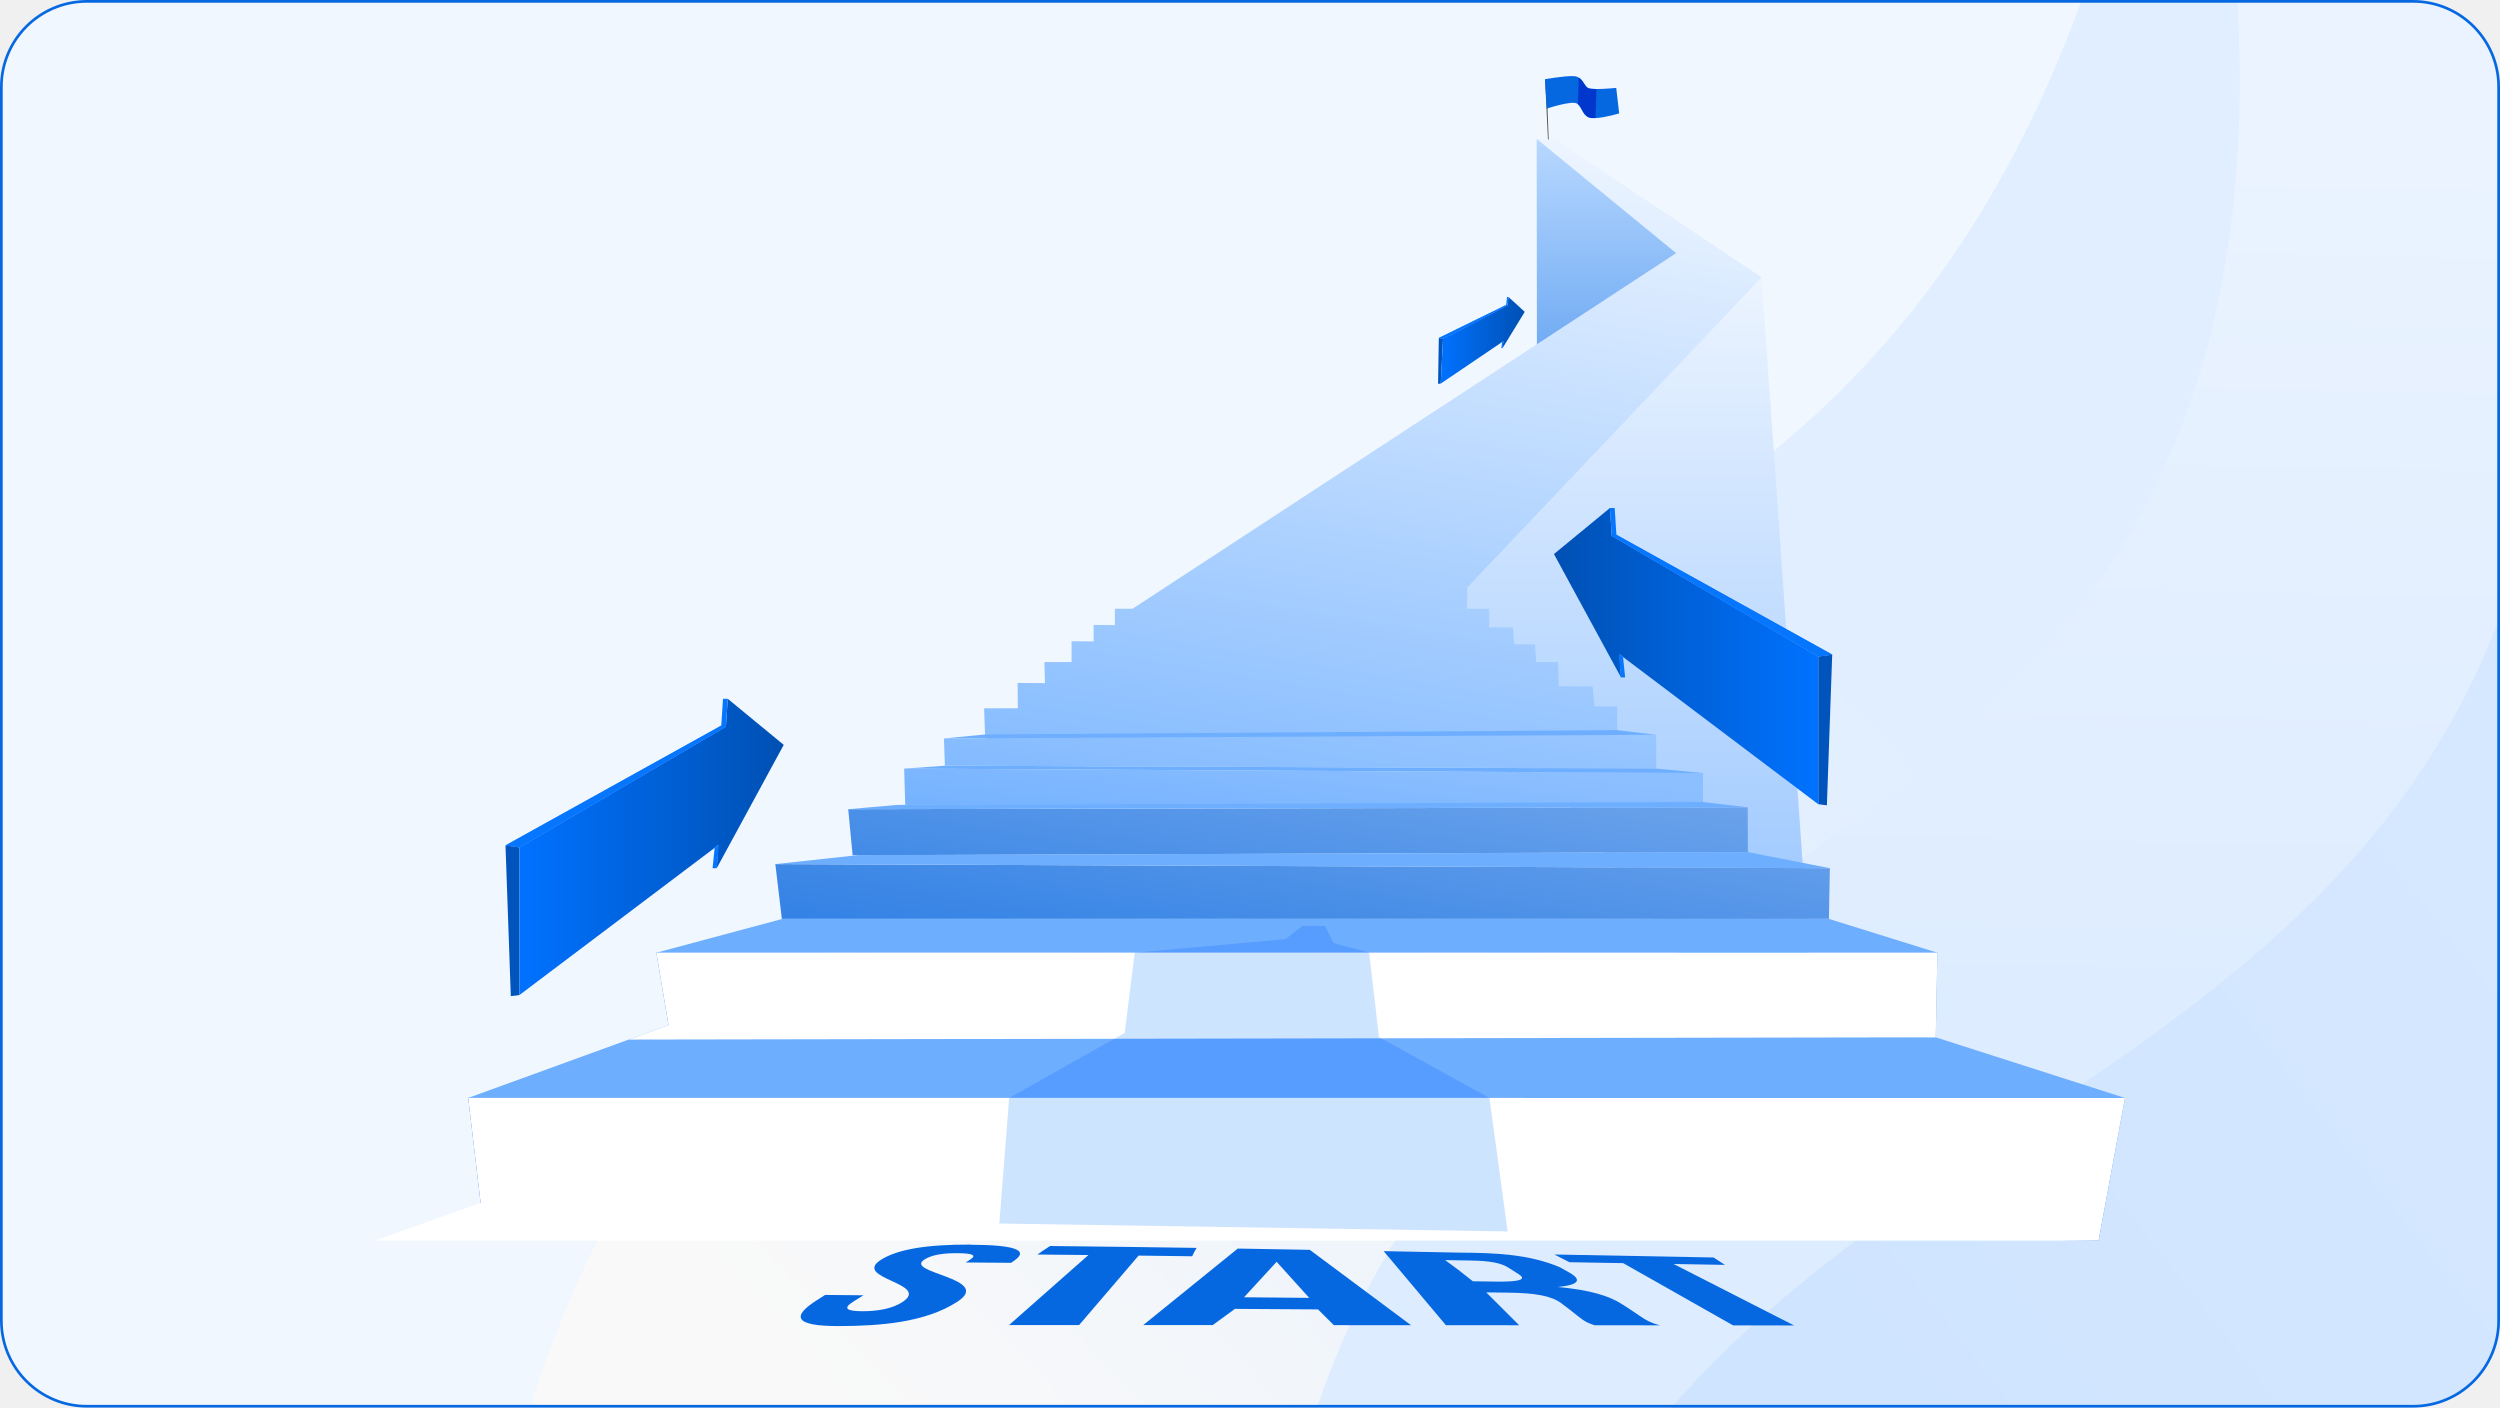
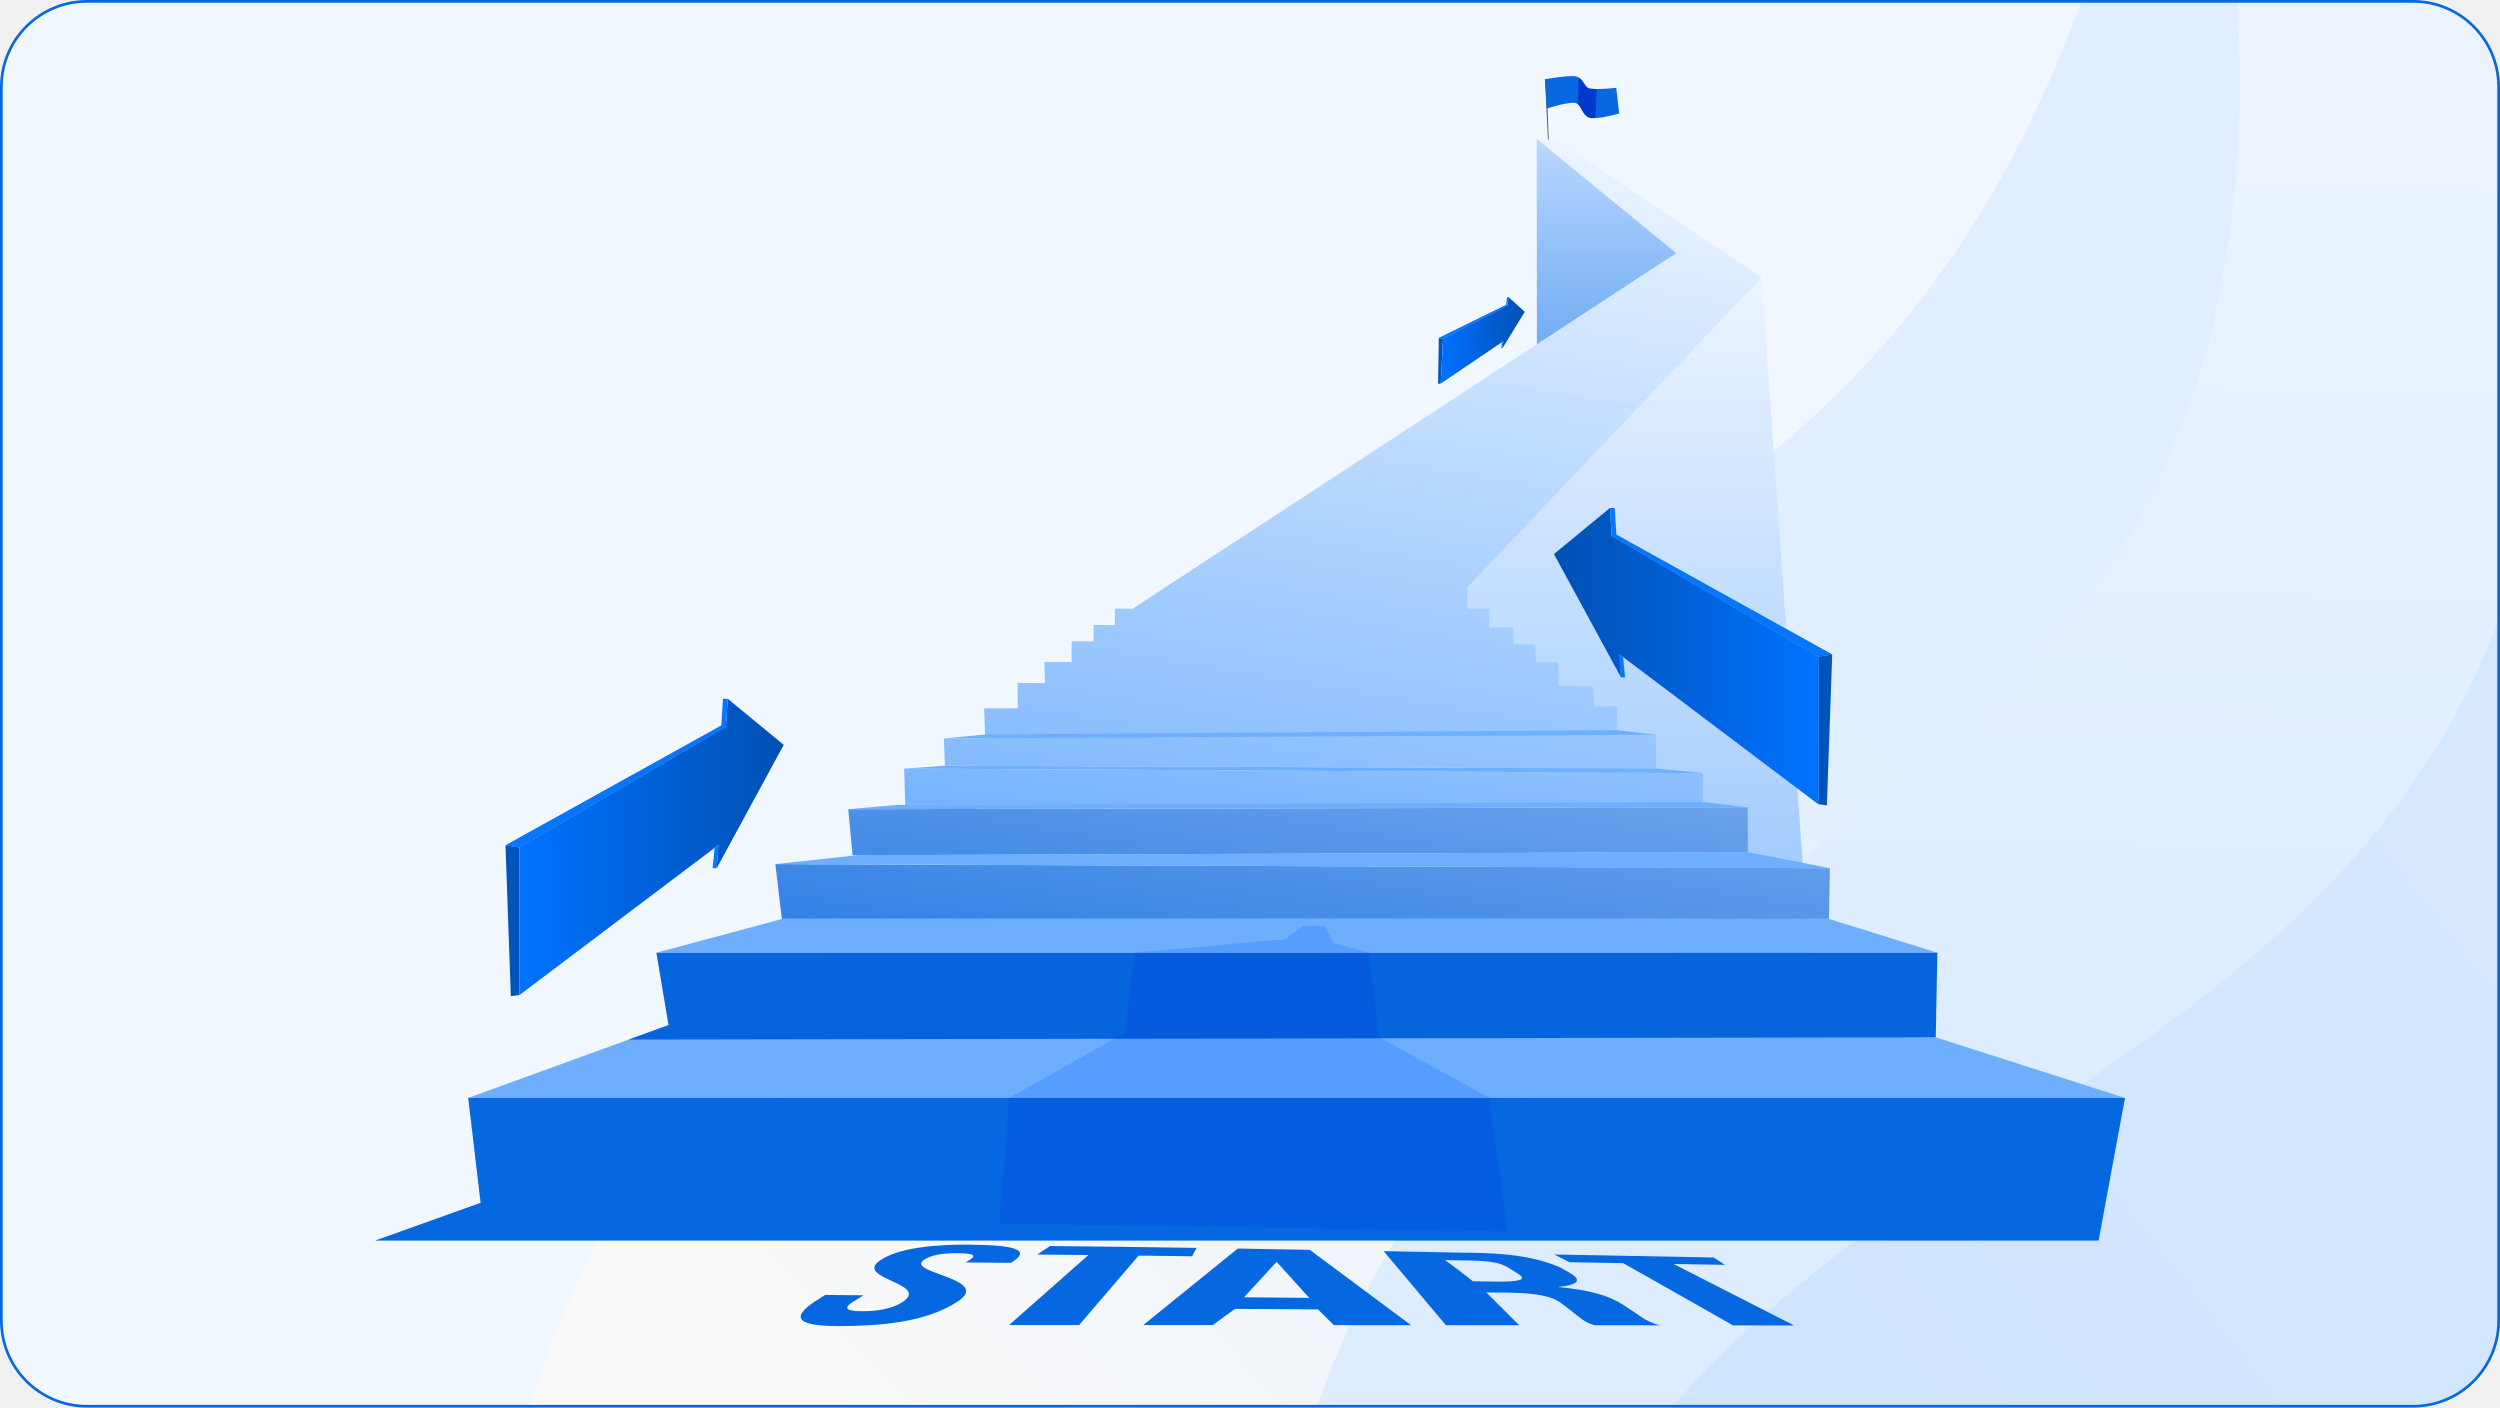
<svg xmlns="http://www.w3.org/2000/svg" width="920" height="518" viewBox="0 0 920 518" fill="none">
-   <g clip-path="url(#clip0_24673_49807)">
+   <g clip-path="url(#clip0_24752_42141)">
    <rect width="920" height="518" rx="32" fill="white" />
    <path d="M0 0H920V558.979H0V0Z" fill="#F1F7FF" />
-     <mask id="mask0_24673_49807" style="mask-type:luminance" maskUnits="userSpaceOnUse" x="431" y="0" width="489" height="559">
+     <mask id="mask0_24752_42141" style="mask-type:luminance" maskUnits="userSpaceOnUse" x="431" y="0" width="489" height="559">
      <path d="M431.44 558.979C488.248 288.544 807.223 338.102 824.299 27.093C824.798 17.988 823.943 8.939 823.245 0H920V305.418V558.979H431.44Z" fill="white" />
    </mask>
-     <g mask="url(#mask0_24673_49807)">
-       <path d="M431.44 0H920V558.979H431.44V0Z" fill="url(#paint0_linear_24673_49807)" />
+     <g mask="url(#mask0_24752_42141)">
+       <path d="M431.44 0H920V558.979H431.44V0Z" fill="url(#paint0_linear_24752_42141)" />
    </g>
-     <mask id="mask1_24673_49807" style="mask-type:luminance" maskUnits="userSpaceOnUse" x="183" y="0" width="642" height="559">
+     <mask id="mask1_24752_42141" style="mask-type:luminance" maskUnits="userSpaceOnUse" x="183" y="0" width="642" height="559">
      <path d="M766.082 0H823.243C823.941 8.939 824.297 17.974 824.297 27.093C824.297 345.728 530.462 287.672 473.47 558.979H183.798C274.247 172.949 639.991 348.023 766.082 0Z" fill="white" />
    </mask>
-     <g mask="url(#mask1_24673_49807)">
-       <path d="M183.798 0H824.297V558.979H183.798V0Z" fill="url(#paint1_linear_24673_49807)" />
+     <g mask="url(#mask1_24752_42141)">
+       <path d="M183.798 0H824.297V558.979H183.798V0Z" fill="url(#paint1_linear_24752_42141)" />
    </g>
-     <mask id="mask2_24673_49807" style="mask-type:luminance" maskUnits="userSpaceOnUse" x="584" y="226" width="336" height="333">
+     <mask id="mask2_24752_42141" style="mask-type:luminance" maskUnits="userSpaceOnUse" x="584" y="226" width="336" height="333">
      <path d="M920 226.965V305.418V558.979H584.959C671.718 416.265 857.122 394.544 920 226.965Z" fill="white" />
    </mask>
-     <g mask="url(#mask2_24673_49807)">
-       <path d="M584.959 226.863H920V558.878H584.959V226.863Z" fill="url(#paint2_linear_24673_49807)" />
+     <g mask="url(#mask2_24752_42141)">
+       <path d="M584.959 226.863H920V558.878H584.959V226.863Z" fill="url(#paint2_linear_24752_42141)" />
    </g>
    <path fill-rule="evenodd" clip-rule="evenodd" d="M569.649 51.405L568.566 29.129L569.101 29.872L569.936 51.418L569.649 51.405Z" fill="#54554F" />
    <path fill-rule="evenodd" clip-rule="evenodd" d="M595.868 41.725C595.868 41.725 590.713 43.301 587.125 43.458C586.629 43.484 586.172 43.484 585.742 43.458C582.531 43.171 582.323 39.732 580.652 38.338C580.548 38.247 580.444 38.182 580.313 38.104C578.317 36.931 569.235 39.967 569.235 39.967L568.543 29.154C568.543 29.154 575.602 27.89 579.021 28.008C579.817 28.034 580.444 28.229 580.953 28.542C582.649 29.532 583.132 31.642 584.306 32.346C584.789 32.645 586.042 32.75 587.516 32.763C590.648 32.763 594.771 32.346 594.771 32.346L595.855 41.738L595.868 41.725Z" fill="#0668E1" />
    <g opacity="0.8" style="mix-blend-mode:multiply">
      <path fill-rule="evenodd" clip-rule="evenodd" d="M587.537 32.747L587.132 43.455C586.637 43.481 586.18 43.481 585.749 43.455C582.539 43.169 582.33 39.729 580.66 38.336C580.751 35.157 580.96 30.936 580.973 28.539C582.67 29.529 583.153 31.64 584.327 32.343C584.81 32.643 586.062 32.747 587.537 32.76V32.747Z" fill="#0668E1" />
    </g>
    <path d="M357.185 458.062C373.301 458.141 378.886 459.99 373.209 463.938C372.766 464.25 372.544 464.407 372.087 464.719C365.236 464.667 361.883 464.641 355.358 464.589C356.011 464.172 356.337 463.964 356.976 463.56C359.743 461.814 357.616 461.202 352.331 461.176C347.046 461.15 343.105 461.723 340.274 463.456C332.118 468.445 365.68 470.321 352.344 479.01C340.404 486.8 323.48 487.934 309.048 487.999C291.34 488.09 291.888 484.065 300.422 478.593C301.727 477.746 302.379 477.342 303.632 476.535C308.813 476.587 311.657 476.6 317.751 476.665C316.264 477.603 315.507 478.072 313.941 479.049C310.039 481.498 311.631 482.501 317.268 482.527C322.906 482.553 328.321 481.615 332.066 479.179C342.831 472.184 313.367 470.529 324.184 463.612C330.239 459.743 341.057 457.932 357.185 458.01V458.062Z" fill="#0668E1" />
    <path d="M386.427 458.531C404.409 458.701 422.39 458.961 440.359 459.222C439.654 460.368 439.341 460.993 438.714 462.309C430.755 462.205 426.801 462.153 418.997 462.062L397.101 487.634H371.316L400.533 461.853C392.899 461.775 389.141 461.736 381.73 461.671C383.635 460.355 384.561 459.717 386.427 458.531Z" fill="#0668E1" />
    <path d="M519.266 487.673C508.018 487.673 502.302 487.673 490.858 487.659L485.026 481.862C472.068 481.784 467.318 481.745 454.452 481.667L446.283 487.633C435.948 487.633 430.807 487.633 420.707 487.633L455.496 459.469C466.013 459.638 471.324 459.742 481.998 459.938L519.279 487.686L519.266 487.673ZM457.805 477.394C467.357 477.485 472.172 477.524 481.789 477.616L469.797 464.341L457.805 477.394Z" fill="#0668E1" />
    <path d="M586.876 487.714C584.723 486.997 583.418 486.567 580.508 484.209C578.264 482.386 577.063 481.461 574.571 479.598C570.891 476.862 565.084 475.82 554.802 475.69C551.67 475.651 550.104 475.638 546.933 475.598L559.056 487.688C548.512 487.688 543.097 487.688 532.096 487.675L509.195 460.422C520.339 460.63 525.95 460.748 537.225 460.969C549.634 461.06 562.527 461.425 574.075 466.362C575.432 467.118 576.124 467.509 577.533 468.316C582.139 470.948 581.239 472.824 573.24 473.618C585.258 474.7 592.213 476.914 596.911 479.937C599.69 481.721 601.047 482.62 603.605 484.366C605.614 485.734 607.206 486.724 610.834 487.714C601.713 487.714 596.885 487.714 586.889 487.701L586.876 487.714ZM531.809 463.718C535.567 466.453 537.76 468.082 542.014 471.508C545.419 471.547 547.116 471.573 550.482 471.625C558.521 471.729 562.187 471.039 558.938 468.942C557.333 467.899 556.537 467.404 554.997 466.44C552.205 464.695 548.107 463.991 541.204 463.874C537.446 463.809 535.567 463.783 531.809 463.718Z" fill="#0668E1" />
    <path d="M572 461.656C591.521 462.034 611.043 462.399 630.564 462.751C632.012 463.688 632.887 464.249 634.779 465.473C627.328 465.343 623.544 465.278 615.871 465.148L660.198 487.763C653.895 487.763 645.348 487.763 637.78 487.75L597.328 464.835C589.486 464.705 585.532 464.626 577.546 464.496C575.171 463.246 574.049 462.672 572.013 461.669L572 461.656Z" fill="#0668E1" />
-     <path fill-rule="evenodd" clip-rule="evenodd" d="M565.496 51.121L565.705 239.611L608.91 247.323L634.904 93.524L565.496 51.121Z" fill="url(#paint3_linear_24673_49807)" />
-     <path fill-rule="evenodd" clip-rule="evenodd" d="M670.673 421.809L648.268 102.059L612.096 125.455L524.524 199.28L521.066 221.257L670.673 421.809Z" fill="url(#paint4_linear_24673_49807)" />
-     <path fill-rule="evenodd" clip-rule="evenodd" d="M172.297 404.035L177.412 447.298L772.29 456.548L781.998 404.061L172.297 404.035Z" fill="url(#paint5_linear_24673_49807)" />
-     <path fill-rule="evenodd" clip-rule="evenodd" d="M712.355 381.732L712.955 350.598H241.547L246.01 377.238L712.355 381.732Z" fill="url(#paint6_linear_24673_49807)" />
-     <path fill-rule="evenodd" clip-rule="evenodd" d="M673.036 338.154L673.388 319.499L285.324 317.988L287.725 338.154H673.036Z" fill="url(#paint7_linear_24673_49807)" />
-     <path fill-rule="evenodd" clip-rule="evenodd" d="M643.207 313.577L643.154 297.098L312.141 297.788L313.759 314.723L643.207 313.577Z" fill="url(#paint8_linear_24673_49807)" />
-     <path fill-rule="evenodd" clip-rule="evenodd" d="M626.707 296.21V284.498L332.727 282.844L333.131 296.21H626.707Z" fill="url(#paint9_linear_24673_49807)" />
-     <path fill-rule="evenodd" clip-rule="evenodd" d="M347.723 281.779L609.46 282.848V270.394L595.106 270.472V259.933L586.716 259.959L586.076 252.625L573.601 252.547L573.38 243.636H565.302L564.885 237.135L557.186 237.083L556.82 230.908L548.025 230.856V224.017H539.818L539.948 221.255V216.201H539.935L648.268 102.057L572.819 51.616L565.498 51.121L616.82 93.16L416.779 224.017H410.28V230.023L402.451 229.984V236.041L394.334 235.976V243.636H384.339L384.548 251.387L374.474 251.322L374.565 260.636L362.156 260.675L362.534 271.67L347.371 271.749L347.723 281.779Z" fill="url(#paint10_linear_24673_49807)" />
+     <path fill-rule="evenodd" clip-rule="evenodd" d="M565.496 51.121L565.705 239.611L608.91 247.323L634.904 93.524L565.496 51.121Z" fill="url(#paint3_linear_24752_42141)" />
+     <path fill-rule="evenodd" clip-rule="evenodd" d="M670.673 421.809L648.268 102.059L612.096 125.455L524.524 199.28L521.066 221.257L670.673 421.809Z" fill="url(#paint4_linear_24752_42141)" />
+     <path fill-rule="evenodd" clip-rule="evenodd" d="M673.036 338.154L673.388 319.499L285.324 317.988L287.725 338.154H673.036Z" fill="url(#paint5_linear_24752_42141)" />
+     <path fill-rule="evenodd" clip-rule="evenodd" d="M643.207 313.577L643.154 297.098L312.141 297.788L313.759 314.723L643.207 313.577Z" fill="url(#paint6_linear_24752_42141)" />
+     <path fill-rule="evenodd" clip-rule="evenodd" d="M626.707 296.21V284.498L332.727 282.844L333.131 296.21H626.707Z" fill="url(#paint7_linear_24752_42141)" />
+     <path fill-rule="evenodd" clip-rule="evenodd" d="M347.723 281.779L609.46 282.848V270.394L595.106 270.472V259.933L586.716 259.959L586.076 252.625L573.601 252.547L573.38 243.636H565.302L564.885 237.135L557.186 237.083L556.82 230.908L548.025 230.856V224.017H539.818L539.948 221.255V216.201H539.935L648.268 102.057L572.819 51.616L565.498 51.121L616.82 93.16L416.779 224.017H410.28V230.023L402.451 229.984V236.041L394.334 235.976V243.636H384.339L384.548 251.387L374.474 251.322L374.565 260.636L362.156 260.675L362.534 271.67L347.371 271.749L347.723 281.779Z" fill="url(#paint8_linear_24752_42141)" />
    <path fill-rule="evenodd" clip-rule="evenodd" d="M781.998 404.061L712.356 381.733L246.011 377.238L172.297 404.035L781.998 404.061Z" fill="#6DAEFF" />
    <path fill-rule="evenodd" clip-rule="evenodd" d="M241.547 350.597L287.897 338.156H673.038L712.955 350.597H241.547Z" fill="#6DAEFF" />
    <path fill-rule="evenodd" clip-rule="evenodd" d="M285.324 317.99L315.846 314.668L643.206 313.574L673.388 319.502L285.324 317.99Z" fill="#6DAEFF" />
    <path fill-rule="evenodd" clip-rule="evenodd" d="M626.707 284.501L609.457 282.846L347.772 281.777L332.727 282.846L626.707 284.501Z" fill="#6DAEFF" />
    <path fill-rule="evenodd" clip-rule="evenodd" d="M347.371 271.745L362.521 270.285L595.106 268.695L609.46 270.389L347.371 271.745Z" fill="#6DAEFF" />
    <path fill-rule="evenodd" clip-rule="evenodd" d="M643.154 297.094L626.713 295.152L330.031 296.208L312.141 297.785L643.154 297.094Z" fill="#6DAEFF" />
-     <path fill-rule="evenodd" clip-rule="evenodd" d="M176.86 442.635L138 456.548H772.285L781.994 404.061L172.293 404.035L176.86 442.635Z" fill="white" />
-     <path fill-rule="evenodd" clip-rule="evenodd" d="M246.011 377.238L231.344 382.566L712.356 381.732L712.956 350.598H241.548L246.011 377.238Z" fill="white" />
+     <path fill-rule="evenodd" clip-rule="evenodd" d="M176.86 442.635L138 456.548H772.285L781.994 404.061L172.293 404.035L176.86 442.635Z" fill="#0668E1" />
+     <path fill-rule="evenodd" clip-rule="evenodd" d="M246.011 377.238L231.344 382.566L712.356 381.732L712.956 350.598H241.548L246.011 377.238Z" fill="#0665DD" />
    <g opacity="0.5" style="mix-blend-mode:multiply">
      <path fill-rule="evenodd" clip-rule="evenodd" d="M673.038 338.154L278.41 340.708L287.727 338.154L285.326 317.988L673.39 319.499L673.038 338.154Z" fill="white" />
    </g>
    <g opacity="0.2" style="mix-blend-mode:multiply">
      <path fill-rule="evenodd" clip-rule="evenodd" d="M313.756 314.723L307.91 315.531L645.331 314.007L643.204 313.577L643.152 297.098L312.138 297.788L313.756 314.723Z" fill="white" />
    </g>
    <path d="M191.178 311.83L186.023 311.113L187.981 366.583L191.178 366.166V311.83Z" fill="#0054BC" />
-     <path d="M288.413 274.112L267.822 257.164L267.143 267.416L191.172 311.826V366.162L264.572 310.81L264.755 304.01L263.75 319.499L288.413 274.112Z" fill="url(#paint11_linear_24673_49807)" />
+     <path d="M288.413 274.112L267.822 257.164L267.143 267.416L191.172 311.826V366.162L264.572 310.81L264.755 304.01L263.75 319.499L288.413 274.112Z" fill="url(#paint9_linear_24752_42141)" />
    <path d="M186.023 311.109L265.427 267.026L266.066 257.164H267.828L267.149 267.416L191.178 311.826L186.023 311.109Z" fill="#0676FF" />
    <path d="M265.427 267.031L267.149 267.422L191.178 311.832L186.023 311.115L265.427 267.031Z" fill="#0676FF" />
    <path d="M263.757 319.502H262.23L262.987 311.998L264.578 310.812L263.757 319.502Z" fill="#0676FF" />
    <path d="M531.037 124.686L529.485 124.387L529.211 141.244L530.189 141.166L531.037 124.686Z" fill="#0054BC" />
-     <path d="M561.104 114.755L555.128 109.297L554.763 112.397L531.04 124.682L530.191 141.161L553.314 125.503L553.471 123.457L552.923 128.134L561.104 114.755Z" fill="url(#paint12_linear_24673_49807)" />
+     <path d="M561.104 114.755L555.128 109.297L554.763 112.397L531.04 124.682L530.191 141.161L553.314 125.503L553.471 123.457L552.923 128.134L561.104 114.755Z" fill="url(#paint10_linear_24752_42141)" />
    <path d="M529.488 124.385L554.242 112.244L554.595 109.273L555.13 109.299L554.764 112.4L531.041 124.685L529.488 124.385Z" fill="#0676FF" />
    <path d="M554.242 112.246L554.764 112.402L531.041 124.687L529.488 124.387L554.242 112.246Z" fill="#0676FF" />
    <path d="M552.921 128.136L552.465 128.11L552.804 125.843L553.312 125.504L552.921 128.136Z" fill="#0676FF" />
    <path d="M669.109 241.603L674.251 240.887L672.293 296.356L669.109 295.939V241.603Z" fill="#0054BC" />
-     <path d="M571.855 203.89L592.46 186.941L593.125 197.194L669.11 241.603V295.939L595.696 240.574L595.513 233.787L596.531 249.276L571.855 203.89Z" fill="url(#paint13_linear_24673_49807)" />
+     <path d="M571.855 203.89L592.46 186.941L593.125 197.194L669.11 241.603V295.939L595.696 240.574L595.513 233.787L596.531 249.276L571.855 203.89Z" fill="url(#paint11_linear_24752_42141)" />
    <path d="M674.244 240.887L594.841 196.803L594.202 186.941H592.453L593.119 197.194L669.103 241.603L674.244 240.887Z" fill="#0676FF" />
    <path d="M594.847 196.805L593.125 197.196L669.109 241.605L674.251 240.888L594.847 196.805Z" fill="#0676FF" />
    <path d="M596.53 249.276H598.043L597.287 241.773L595.695 240.574L596.53 249.276Z" fill="#0676FF" />
    <g opacity="0.7" style="mix-blend-mode:multiply">
      <path fill-rule="evenodd" clip-rule="evenodd" d="M413.895 380.105L371.368 404.062L367.754 450.256L554.824 453.174L548.117 404.062L507.469 381.642L503.842 350.599L490.78 347.055L487.531 340.711H479.362L473.046 345.622L417.575 350.599L413.895 380.105Z" fill="#B8D8FF" />
    </g>
  </g>
  <rect x="0.5" y="0.5" width="919" height="517" rx="31.5" stroke="#0668E1" />
  <defs>
-     <linearGradient id="paint0_linear_24673_49807" x1="673.69" y1="376.779" x2="680.463" y2="52.822" gradientUnits="userSpaceOnUse">
+     <linearGradient id="paint0_linear_24752_42141" x1="673.69" y1="376.779" x2="680.463" y2="52.822" gradientUnits="userSpaceOnUse">
      <stop stop-color="#DDECFF" />
      <stop offset="1" stop-color="#EAF3FF" />
    </linearGradient>
-     <linearGradient id="paint1_linear_24673_49807" x1="623.314" y1="167.615" x2="279.387" y2="489.604" gradientUnits="userSpaceOnUse">
+     <linearGradient id="paint1_linear_24752_42141" x1="623.314" y1="167.615" x2="279.387" y2="489.604" gradientUnits="userSpaceOnUse">
      <stop stop-color="#E0EEFF" />
      <stop offset="1" stop-color="#F9F9F9" />
    </linearGradient>
-     <linearGradient id="paint2_linear_24673_49807" x1="898.654" y1="278.087" x2="653.866" y2="469.936" gradientUnits="userSpaceOnUse">
+     <linearGradient id="paint2_linear_24752_42141" x1="898.654" y1="278.087" x2="653.866" y2="469.936" gradientUnits="userSpaceOnUse">
      <stop stop-color="#D6E8FF" />
      <stop offset="1" stop-color="#CFE4FF" />
    </linearGradient>
-     <linearGradient id="paint3_linear_24673_49807" x1="600.206" y1="247.323" x2="600.206" y2="51.121" gradientUnits="userSpaceOnUse">
+     <linearGradient id="paint3_linear_24752_42141" x1="600.206" y1="247.323" x2="600.206" y2="51.121" gradientUnits="userSpaceOnUse">
      <stop offset="0.02" stop-color="#0668E1" />
      <stop offset="1" stop-color="#B8D8FF" />
    </linearGradient>
-     <linearGradient id="paint4_linear_24673_49807" x1="595.876" y1="421.809" x2="595.876" y2="102.059" gradientUnits="userSpaceOnUse">
+     <linearGradient id="paint4_linear_24752_42141" x1="595.876" y1="421.809" x2="595.876" y2="102.059" gradientUnits="userSpaceOnUse">
      <stop offset="0.02" stop-color="#83BAFF" />
      <stop offset="1" stop-color="#ECF4FF" />
    </linearGradient>
-     <linearGradient id="paint5_linear_24673_49807" x1="469.866" y1="447.676" x2="538.618" y2="34.431" gradientUnits="userSpaceOnUse">
+     <linearGradient id="paint5_linear_24752_42141" x1="459.502" y1="445.954" x2="528.267" y2="32.709" gradientUnits="userSpaceOnUse">
      <stop stop-color="#0668E1" />
      <stop offset="1" stop-color="#F4F2F8" />
    </linearGradient>
-     <linearGradient id="paint6_linear_24673_49807" x1="463.523" y1="446.621" x2="532.276" y2="33.376" gradientUnits="userSpaceOnUse">
+     <linearGradient id="paint6_linear_24752_42141" x1="454.401" y1="445.112" x2="523.153" y2="31.867" gradientUnits="userSpaceOnUse">
      <stop stop-color="#0668E1" />
      <stop offset="1" stop-color="#F4F2F8" />
    </linearGradient>
-     <linearGradient id="paint7_linear_24673_49807" x1="459.502" y1="445.954" x2="528.267" y2="32.709" gradientUnits="userSpaceOnUse">
-       <stop stop-color="#0668E1" />
-       <stop offset="1" stop-color="#F4F2F8" />
-     </linearGradient>
-     <linearGradient id="paint8_linear_24673_49807" x1="454.401" y1="445.112" x2="523.153" y2="31.867" gradientUnits="userSpaceOnUse">
-       <stop stop-color="#0668E1" />
-       <stop offset="1" stop-color="#F4F2F8" />
-     </linearGradient>
-     <linearGradient id="paint9_linear_24673_49807" x1="476" y1="328.5" x2="482.97" y2="272.496" gradientUnits="userSpaceOnUse">
+     <linearGradient id="paint7_linear_24752_42141" x1="476" y1="328.5" x2="482.97" y2="272.496" gradientUnits="userSpaceOnUse">
      <stop stop-color="#6DAEFF" />
      <stop offset="1" stop-color="#8CBFFF" />
    </linearGradient>
-     <linearGradient id="paint10_linear_24673_49807" x1="454.699" y1="445.166" x2="523.464" y2="31.921" gradientUnits="userSpaceOnUse">
+     <linearGradient id="paint8_linear_24752_42141" x1="454.699" y1="445.166" x2="523.464" y2="31.921" gradientUnits="userSpaceOnUse">
      <stop stop-color="#4A9BFF" />
      <stop offset="1" stop-color="#F1F7FF" />
    </linearGradient>
-     <linearGradient id="paint11_linear_24673_49807" x1="191.172" y1="311.67" x2="288.413" y2="311.67" gradientUnits="userSpaceOnUse">
+     <linearGradient id="paint9_linear_24752_42141" x1="191.172" y1="311.67" x2="288.413" y2="311.67" gradientUnits="userSpaceOnUse">
      <stop stop-color="#0072FF" />
      <stop offset="1" stop-color="#0050B3" />
    </linearGradient>
-     <linearGradient id="paint12_linear_24673_49807" x1="530.191" y1="125.231" x2="561.104" y2="125.231" gradientUnits="userSpaceOnUse">
+     <linearGradient id="paint10_linear_24752_42141" x1="530.191" y1="125.231" x2="561.104" y2="125.231" gradientUnits="userSpaceOnUse">
      <stop stop-color="#0072FF" />
      <stop offset="1" stop-color="#0050B3" />
    </linearGradient>
-     <linearGradient id="paint13_linear_24673_49807" x1="571.855" y1="241.447" x2="669.11" y2="241.447" gradientUnits="userSpaceOnUse">
+     <linearGradient id="paint11_linear_24752_42141" x1="571.855" y1="241.447" x2="669.11" y2="241.447" gradientUnits="userSpaceOnUse">
      <stop stop-color="#0050B3" />
      <stop offset="1" stop-color="#0072FF" />
    </linearGradient>
-     <clipPath id="clip0_24673_49807">
+     <clipPath id="clip0_24752_42141">
      <rect width="920" height="518" rx="32" fill="white" />
    </clipPath>
  </defs>
</svg>
